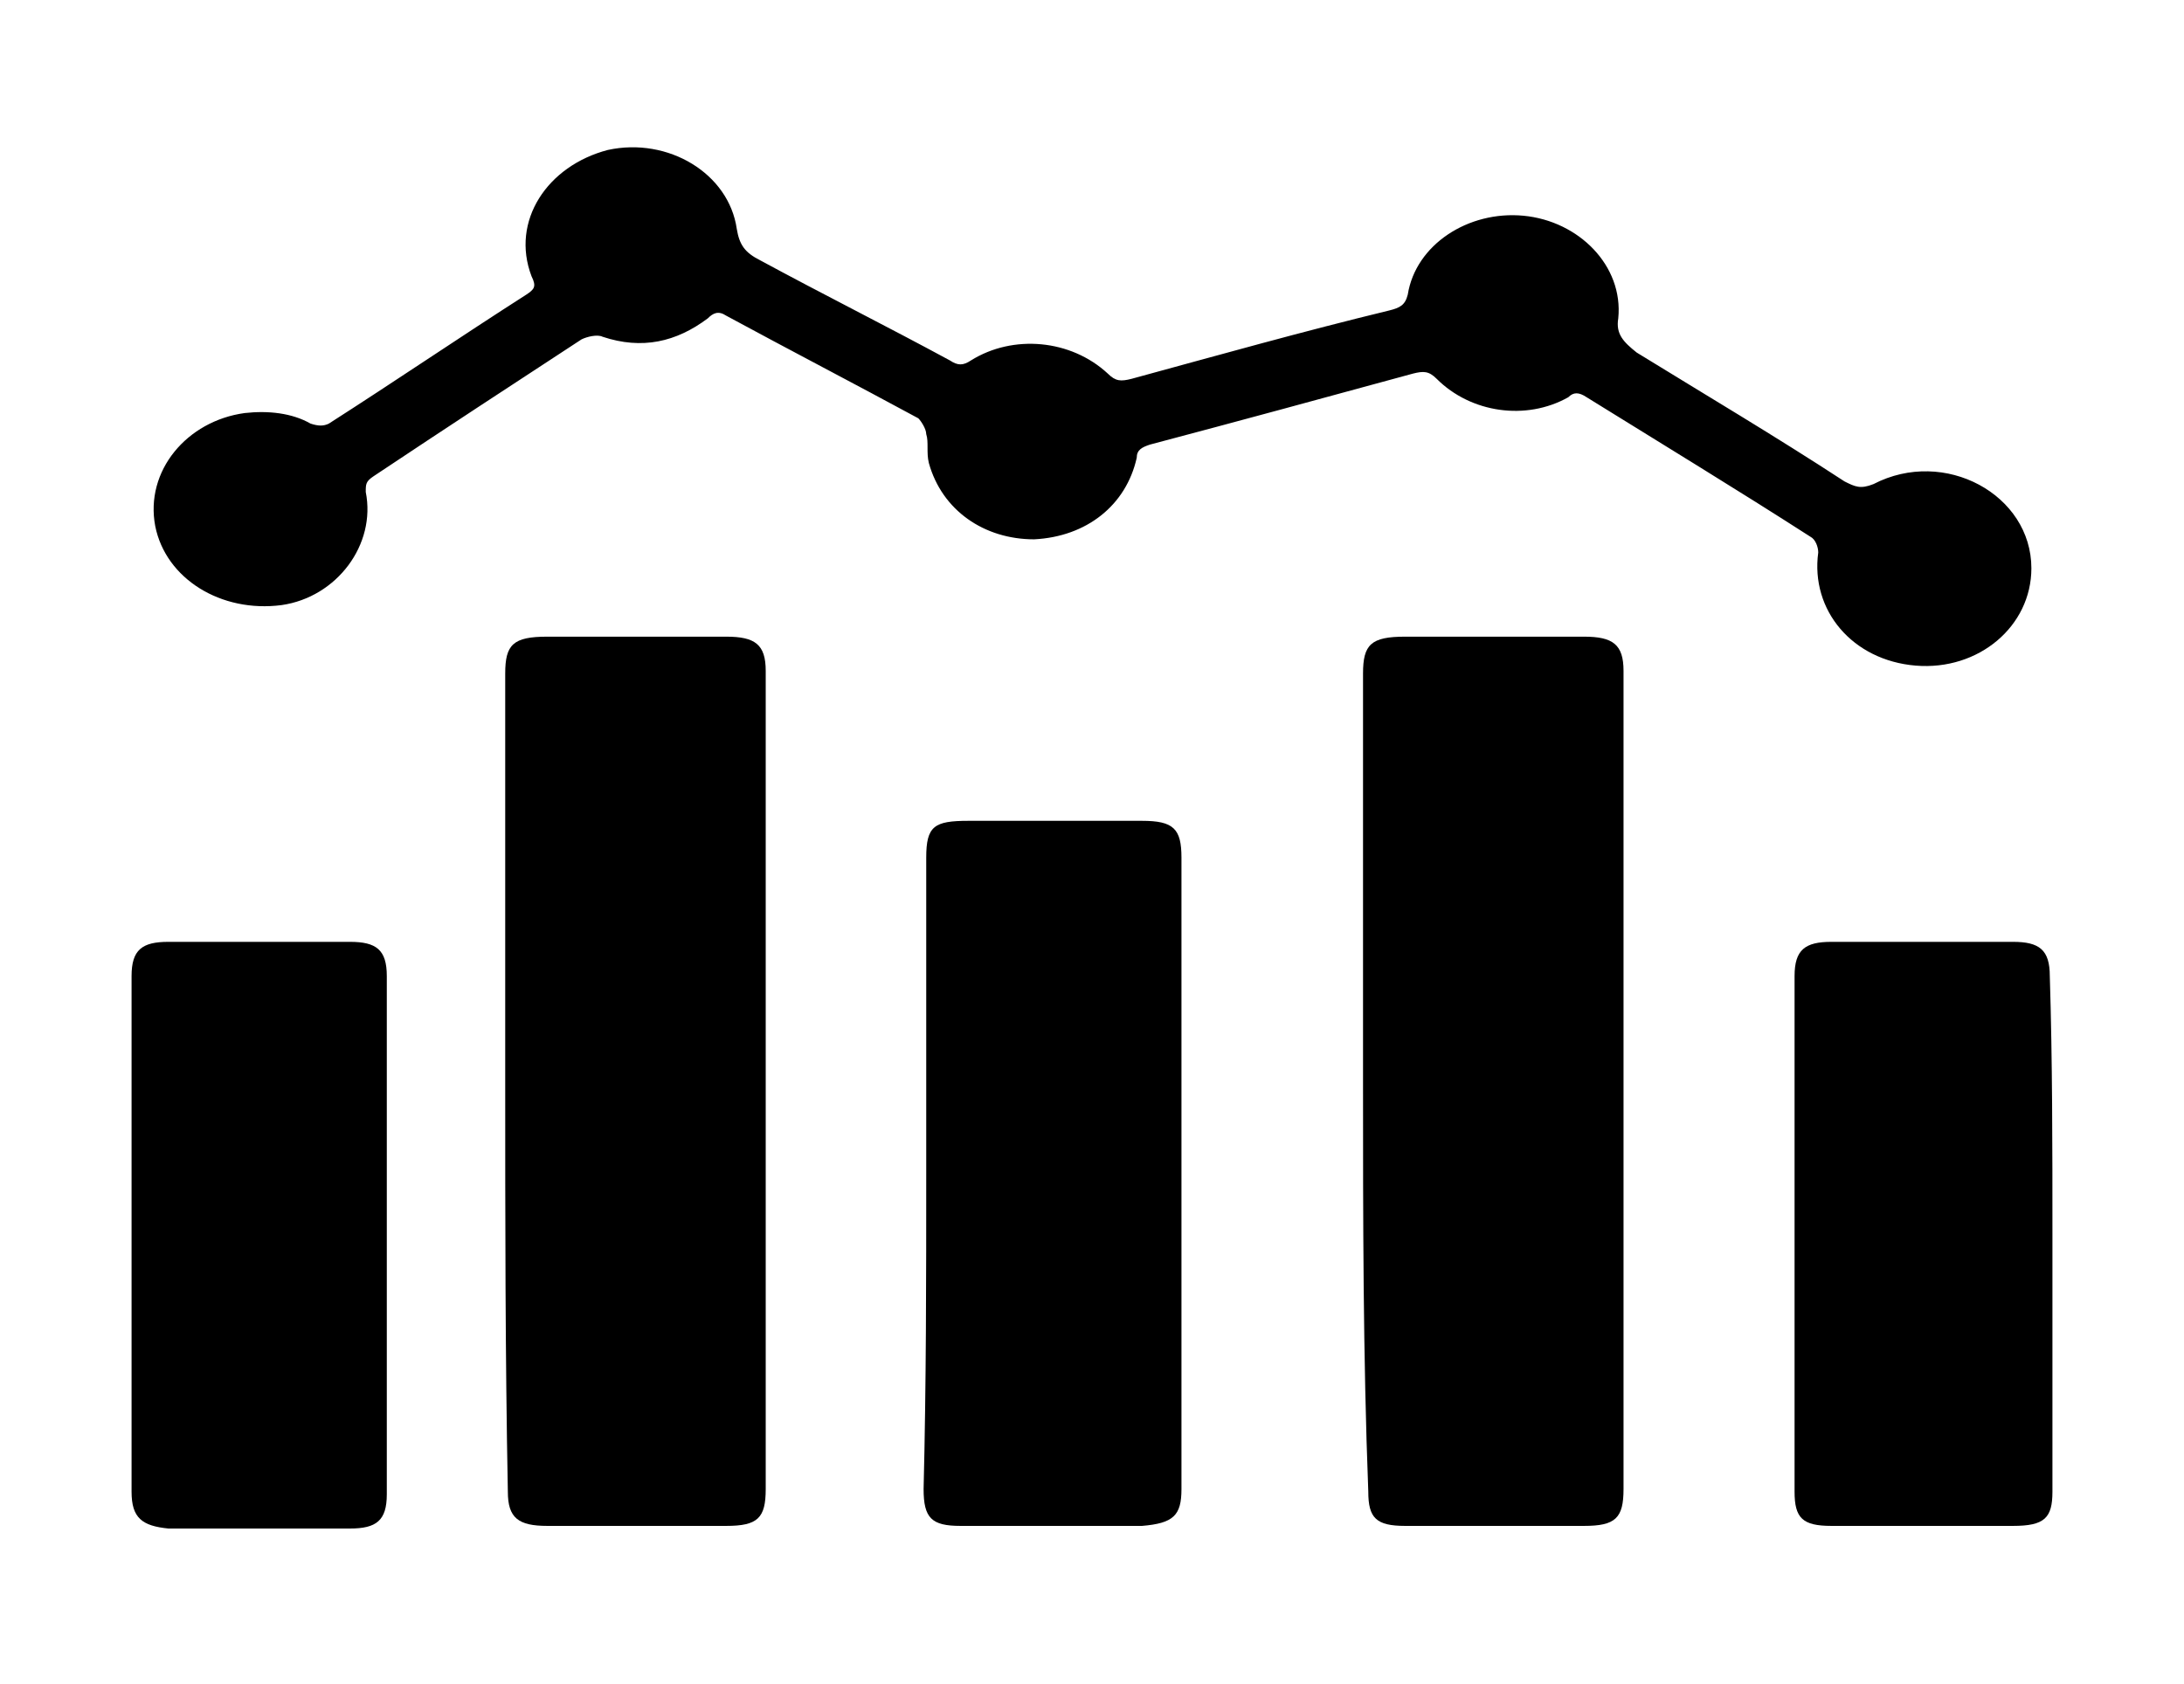
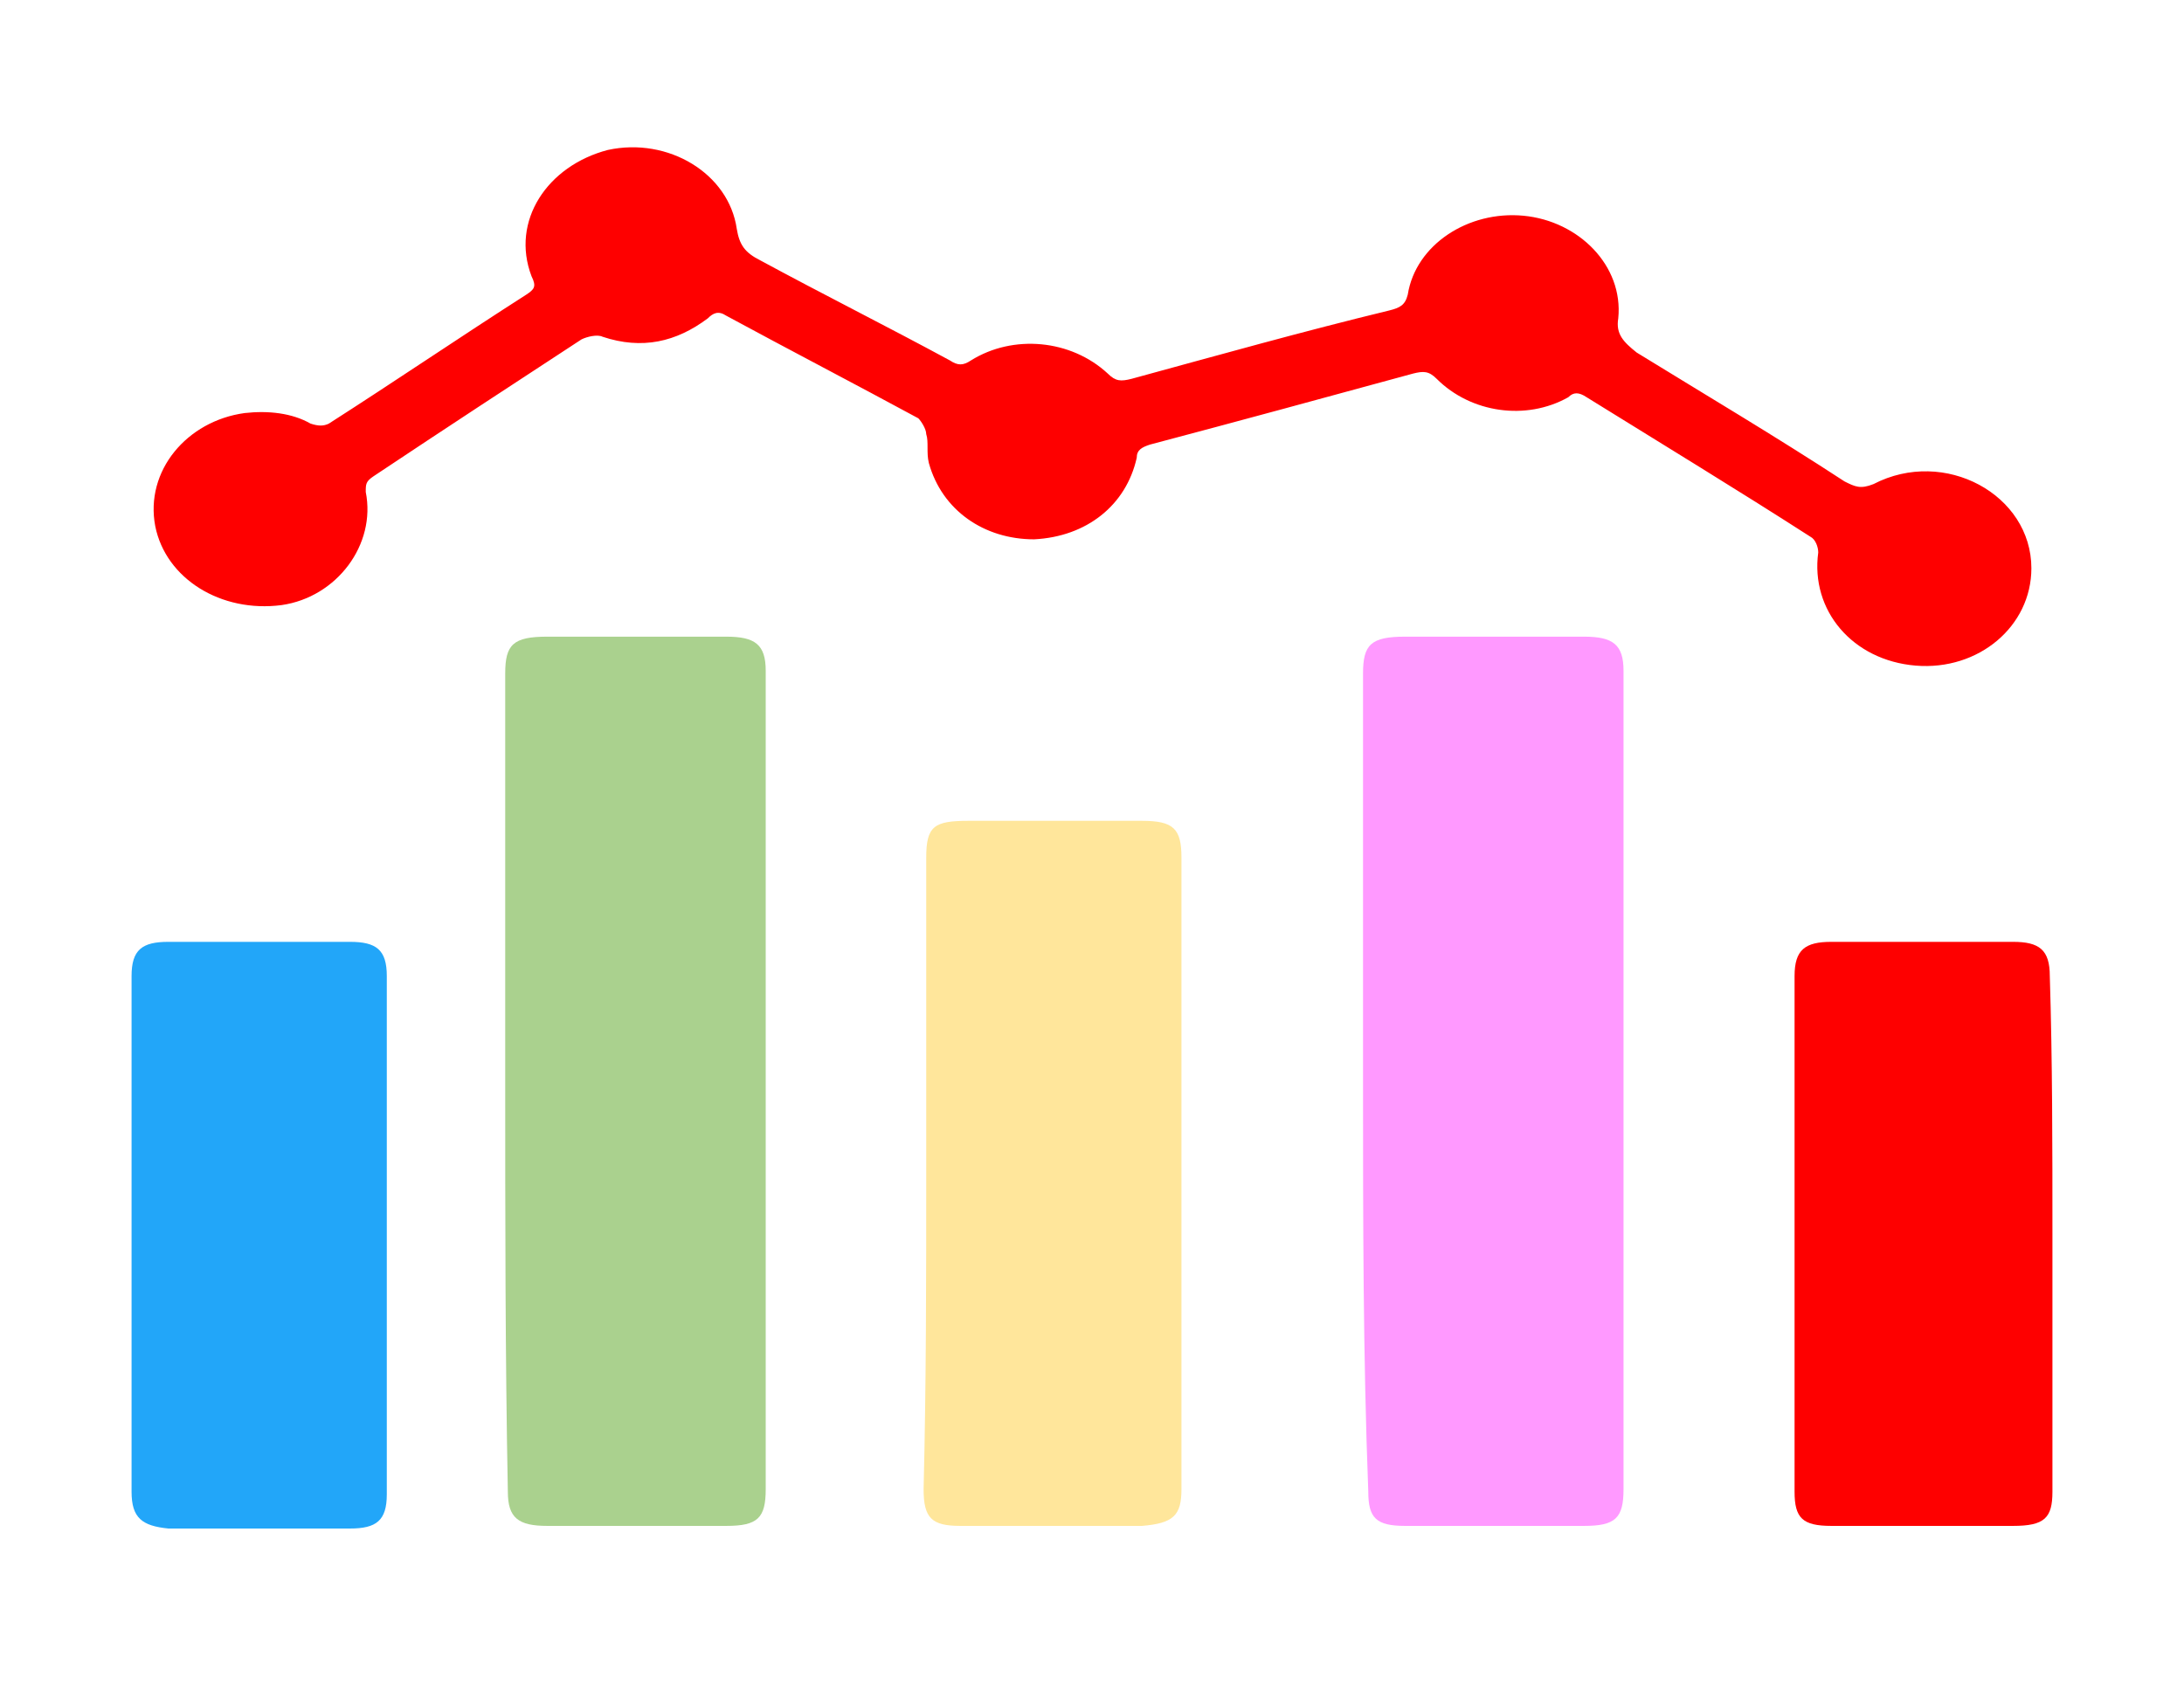
<svg xmlns="http://www.w3.org/2000/svg" version="1.1" id="Layer_1" x="0px" y="0px" viewBox="0 0 83 64" style="enable-background:new 0 0 83 64;" xml:space="preserve">
-   <g>
-     <path d="M77.2,21.6c0,2.2-2,3.9-4.4,3.7c-2.4-0.2-4-2.1-3.7-4.3c0-0.2-0.1-0.5-0.3-0.6c-2.8-1.8-5.6-3.5-8.5-5.3   c-0.3-0.2-0.5-0.2-0.7,0c-1.6,0.9-3.7,0.6-5-0.7c-0.3-0.3-0.5-0.3-0.9-0.2c-3.3,0.9-6.6,1.8-10,2.7c-0.3,0.1-0.5,0.2-0.5,0.5   c-0.4,1.8-1.9,3-3.9,3.1c-1.9,0-3.5-1.1-4-2.9c-0.1-0.4,0-0.8-0.1-1.1c0-0.2-0.2-0.5-0.3-0.6c-2.4-1.3-4.9-2.6-7.3-3.9   c-0.3-0.2-0.5-0.1-0.7,0.1c-1.2,0.9-2.5,1.2-4,0.7c-0.2-0.1-0.6,0-0.8,0.1c-2.6,1.7-5.2,3.4-7.9,5.2c-0.3,0.2-0.3,0.3-0.3,0.6   c0.4,2-1.1,4-3.2,4.3c-2.3,0.3-4.4-1-4.8-3c-0.4-2.1,1.2-4,3.4-4.3c0.9-0.1,1.8,0,2.5,0.4c0.3,0.1,0.5,0.1,0.7,0   c2.5-1.6,5-3.3,7.5-4.9c0.3-0.2,0.4-0.3,0.2-0.7c-0.8-2.1,0.6-4.2,2.9-4.8c2.3-0.5,4.6,0.9,4.9,3c0.1,0.6,0.3,0.9,0.9,1.2   c2.4,1.3,4.8,2.5,7.2,3.8c0.3,0.2,0.5,0.2,0.8,0c1.6-1,3.8-0.8,5.2,0.5c0.3,0.3,0.5,0.3,0.9,0.2c3.3-0.9,6.5-1.8,9.8-2.6   c0.4-0.1,0.6-0.2,0.7-0.6c0.3-1.9,2.3-3.2,4.4-3c2.1,0.2,3.8,1.9,3.6,3.9c-0.1,0.6,0.2,0.9,0.7,1.3c2.6,1.6,5.3,3.2,7.9,4.9   c0.4,0.2,0.6,0.3,1.1,0.1C73.9,17,77.2,18.8,77.2,21.6z" />
-     <path d="M51.8,41.1c0-5.2,0-10.3,0-15.5c0-1.1,0.3-1.4,1.6-1.4c2.3,0,4.5,0,6.8,0c1.1,0,1.5,0.3,1.5,1.3c0,10.4,0,20.8,0,31.1   c0,1.1-0.3,1.4-1.5,1.4c-2.3,0-4.5,0-6.8,0c-1.1,0-1.4-0.3-1.4-1.3C51.8,51.5,51.8,46.3,51.8,41.1z" />
-     <path d="M19.2,41.1c0-5.2,0-10.3,0-15.5c0-1.1,0.3-1.4,1.6-1.4c2.3,0,4.5,0,6.8,0c1.1,0,1.5,0.3,1.5,1.3c0,10.4,0,20.8,0,31.1   c0,1.1-0.3,1.4-1.5,1.4c-2.3,0-4.5,0-6.8,0c-1.1,0-1.5-0.3-1.5-1.3C19.2,51.5,19.2,46.3,19.2,41.1z" />
-     <path d="M35.2,44.6c0-4,0-8,0-12c0-1.2,0.3-1.4,1.6-1.4c2.2,0,4.4,0,6.6,0c1.2,0,1.5,0.3,1.5,1.4c0,8,0,16,0,24   c0,1-0.3,1.3-1.5,1.4c-2.3,0-4.6,0-6.9,0c-1.1,0-1.4-0.3-1.4-1.4C35.2,52.6,35.2,48.6,35.2,44.6z" />
-     <path d="M78,46.9c0,3.3,0,6.5,0,9.8c0,1-0.3,1.3-1.5,1.3c-2.3,0-4.6,0-6.9,0c-1.1,0-1.4-0.3-1.4-1.3c0-6.5,0-13.1,0-19.6   c0-1,0.4-1.3,1.4-1.3c2.3,0,4.6,0,6.9,0c1,0,1.4,0.3,1.4,1.3C78,40.3,78,43.6,78,46.9z" />
-     <path d="M5,46.9c0-3.3,0-6.5,0-9.8c0-1,0.4-1.3,1.4-1.3c2.3,0,4.6,0,6.9,0c1,0,1.4,0.3,1.4,1.3c0,6.6,0,13.1,0,19.7   c0,1-0.4,1.3-1.4,1.3c-2.3,0-4.6,0-6.9,0C5.4,58,5,57.7,5,56.7C5,53.4,5,50.1,5,46.9z" />
-   </g>
+   <style type="text/css">
+ 	.st0{fill:#FE0000;}
+ 	.st1{fill:#FF99FF;}
+ 	.st2{fill:#AAD18E;}
+ 	.st3{fill:#FFE69B;}
+ 	.st4{fill:#22A6F9;}
+ </style>
+   <path class="st0" d="M77.2,21.6c0,2.2-2,3.9-4.4,3.7c-2.4-0.2-4-2.1-3.7-4.3c0-0.2-0.1-0.5-0.3-0.6c-2.8-1.8-5.6-3.5-8.5-5.3  c-0.3-0.2-0.5-0.2-0.7,0c-1.6,0.9-3.7,0.6-5-0.7c-0.3-0.3-0.5-0.3-0.9-0.2c-3.3,0.9-6.6,1.8-10,2.7c-0.3,0.1-0.5,0.2-0.5,0.5  c-0.4,1.8-1.9,3-3.9,3.1c-1.9,0-3.5-1.1-4-2.9c-0.1-0.4,0-0.8-0.1-1.1c0-0.2-0.2-0.5-0.3-0.6c-2.4-1.3-4.9-2.6-7.3-3.9  c-0.3-0.2-0.5-0.1-0.7,0.1c-1.2,0.9-2.5,1.2-4,0.7c-0.2-0.1-0.6,0-0.8,0.1c-2.6,1.7-5.2,3.4-7.9,5.2c-0.3,0.2-0.3,0.3-0.3,0.6  c0.4,2-1.1,4-3.2,4.3c-2.3,0.3-4.4-1-4.8-3c-0.4-2.1,1.2-4,3.4-4.3c0.9-0.1,1.8,0,2.5,0.4c0.3,0.1,0.5,0.1,0.7,0  c2.5-1.6,5-3.3,7.5-4.9c0.3-0.2,0.4-0.3,0.2-0.7c-0.8-2.1,0.6-4.2,2.9-4.8c2.3-0.5,4.6,0.9,4.9,3c0.1,0.6,0.3,0.9,0.9,1.2  c2.4,1.3,4.8,2.5,7.2,3.8c0.3,0.2,0.5,0.2,0.8,0c1.6-1,3.8-0.8,5.2,0.5c0.3,0.3,0.5,0.3,0.9,0.2c3.3-0.9,6.5-1.8,9.8-2.6  c0.4-0.1,0.6-0.2,0.7-0.6c0.3-1.9,2.3-3.2,4.4-3c2.1,0.2,3.8,1.9,3.6,3.9c-0.1,0.6,0.2,0.9,0.7,1.3c2.6,1.6,5.3,3.2,7.9,4.9  c0.4,0.2,0.6,0.3,1.1,0.1C73.9,17,77.2,18.8,77.2,21.6z" />
+   <path class="st1" d="M51.8,41.1c0-5.2,0-10.3,0-15.5c0-1.1,0.3-1.4,1.6-1.4c2.3,0,4.5,0,6.8,0c1.1,0,1.5,0.3,1.5,1.3  c0,10.4,0,20.8,0,31.1c0,1.1-0.3,1.4-1.5,1.4c-2.3,0-4.5,0-6.8,0c-1.1,0-1.4-0.3-1.4-1.3C51.8,51.5,51.8,46.3,51.8,41.1z" />
+   <path class="st2" d="M19.2,41.1c0-5.2,0-10.3,0-15.5c0-1.1,0.3-1.4,1.6-1.4c2.3,0,4.5,0,6.8,0c1.1,0,1.5,0.3,1.5,1.3  c0,10.4,0,20.8,0,31.1c0,1.1-0.3,1.4-1.5,1.4c-2.3,0-4.5,0-6.8,0c-1.1,0-1.5-0.3-1.5-1.3C19.2,51.5,19.2,46.3,19.2,41.1z" />
+   <path class="st3" d="M35.2,44.6c0-4,0-8,0-12c0-1.2,0.3-1.4,1.6-1.4c2.2,0,4.4,0,6.6,0c1.2,0,1.5,0.3,1.5,1.4c0,8,0,16,0,24  c0,1-0.3,1.3-1.5,1.4c-2.3,0-4.6,0-6.9,0c-1.1,0-1.4-0.3-1.4-1.4C35.2,52.6,35.2,48.6,35.2,44.6z" />
+   <path class="st0" d="M78,46.9c0,3.3,0,6.5,0,9.8c0,1-0.3,1.3-1.5,1.3c-2.3,0-4.6,0-6.9,0c-1.1,0-1.4-0.3-1.4-1.3  c0-6.5,0-13.1,0-19.6c0-1,0.4-1.3,1.4-1.3c2.3,0,4.6,0,6.9,0c1,0,1.4,0.3,1.4,1.3C78,40.3,78,43.6,78,46.9z" />
+   <path class="st4" d="M5,46.9c0-3.3,0-6.5,0-9.8c0-1,0.4-1.3,1.4-1.3c2.3,0,4.6,0,6.9,0c1,0,1.4,0.3,1.4,1.3c0,6.6,0,13.1,0,19.7  c0,1-0.4,1.3-1.4,1.3c-2.3,0-4.6,0-6.9,0C5.4,58,5,57.7,5,56.7C5,53.4,5,50.1,5,46.9z" />
</svg>
